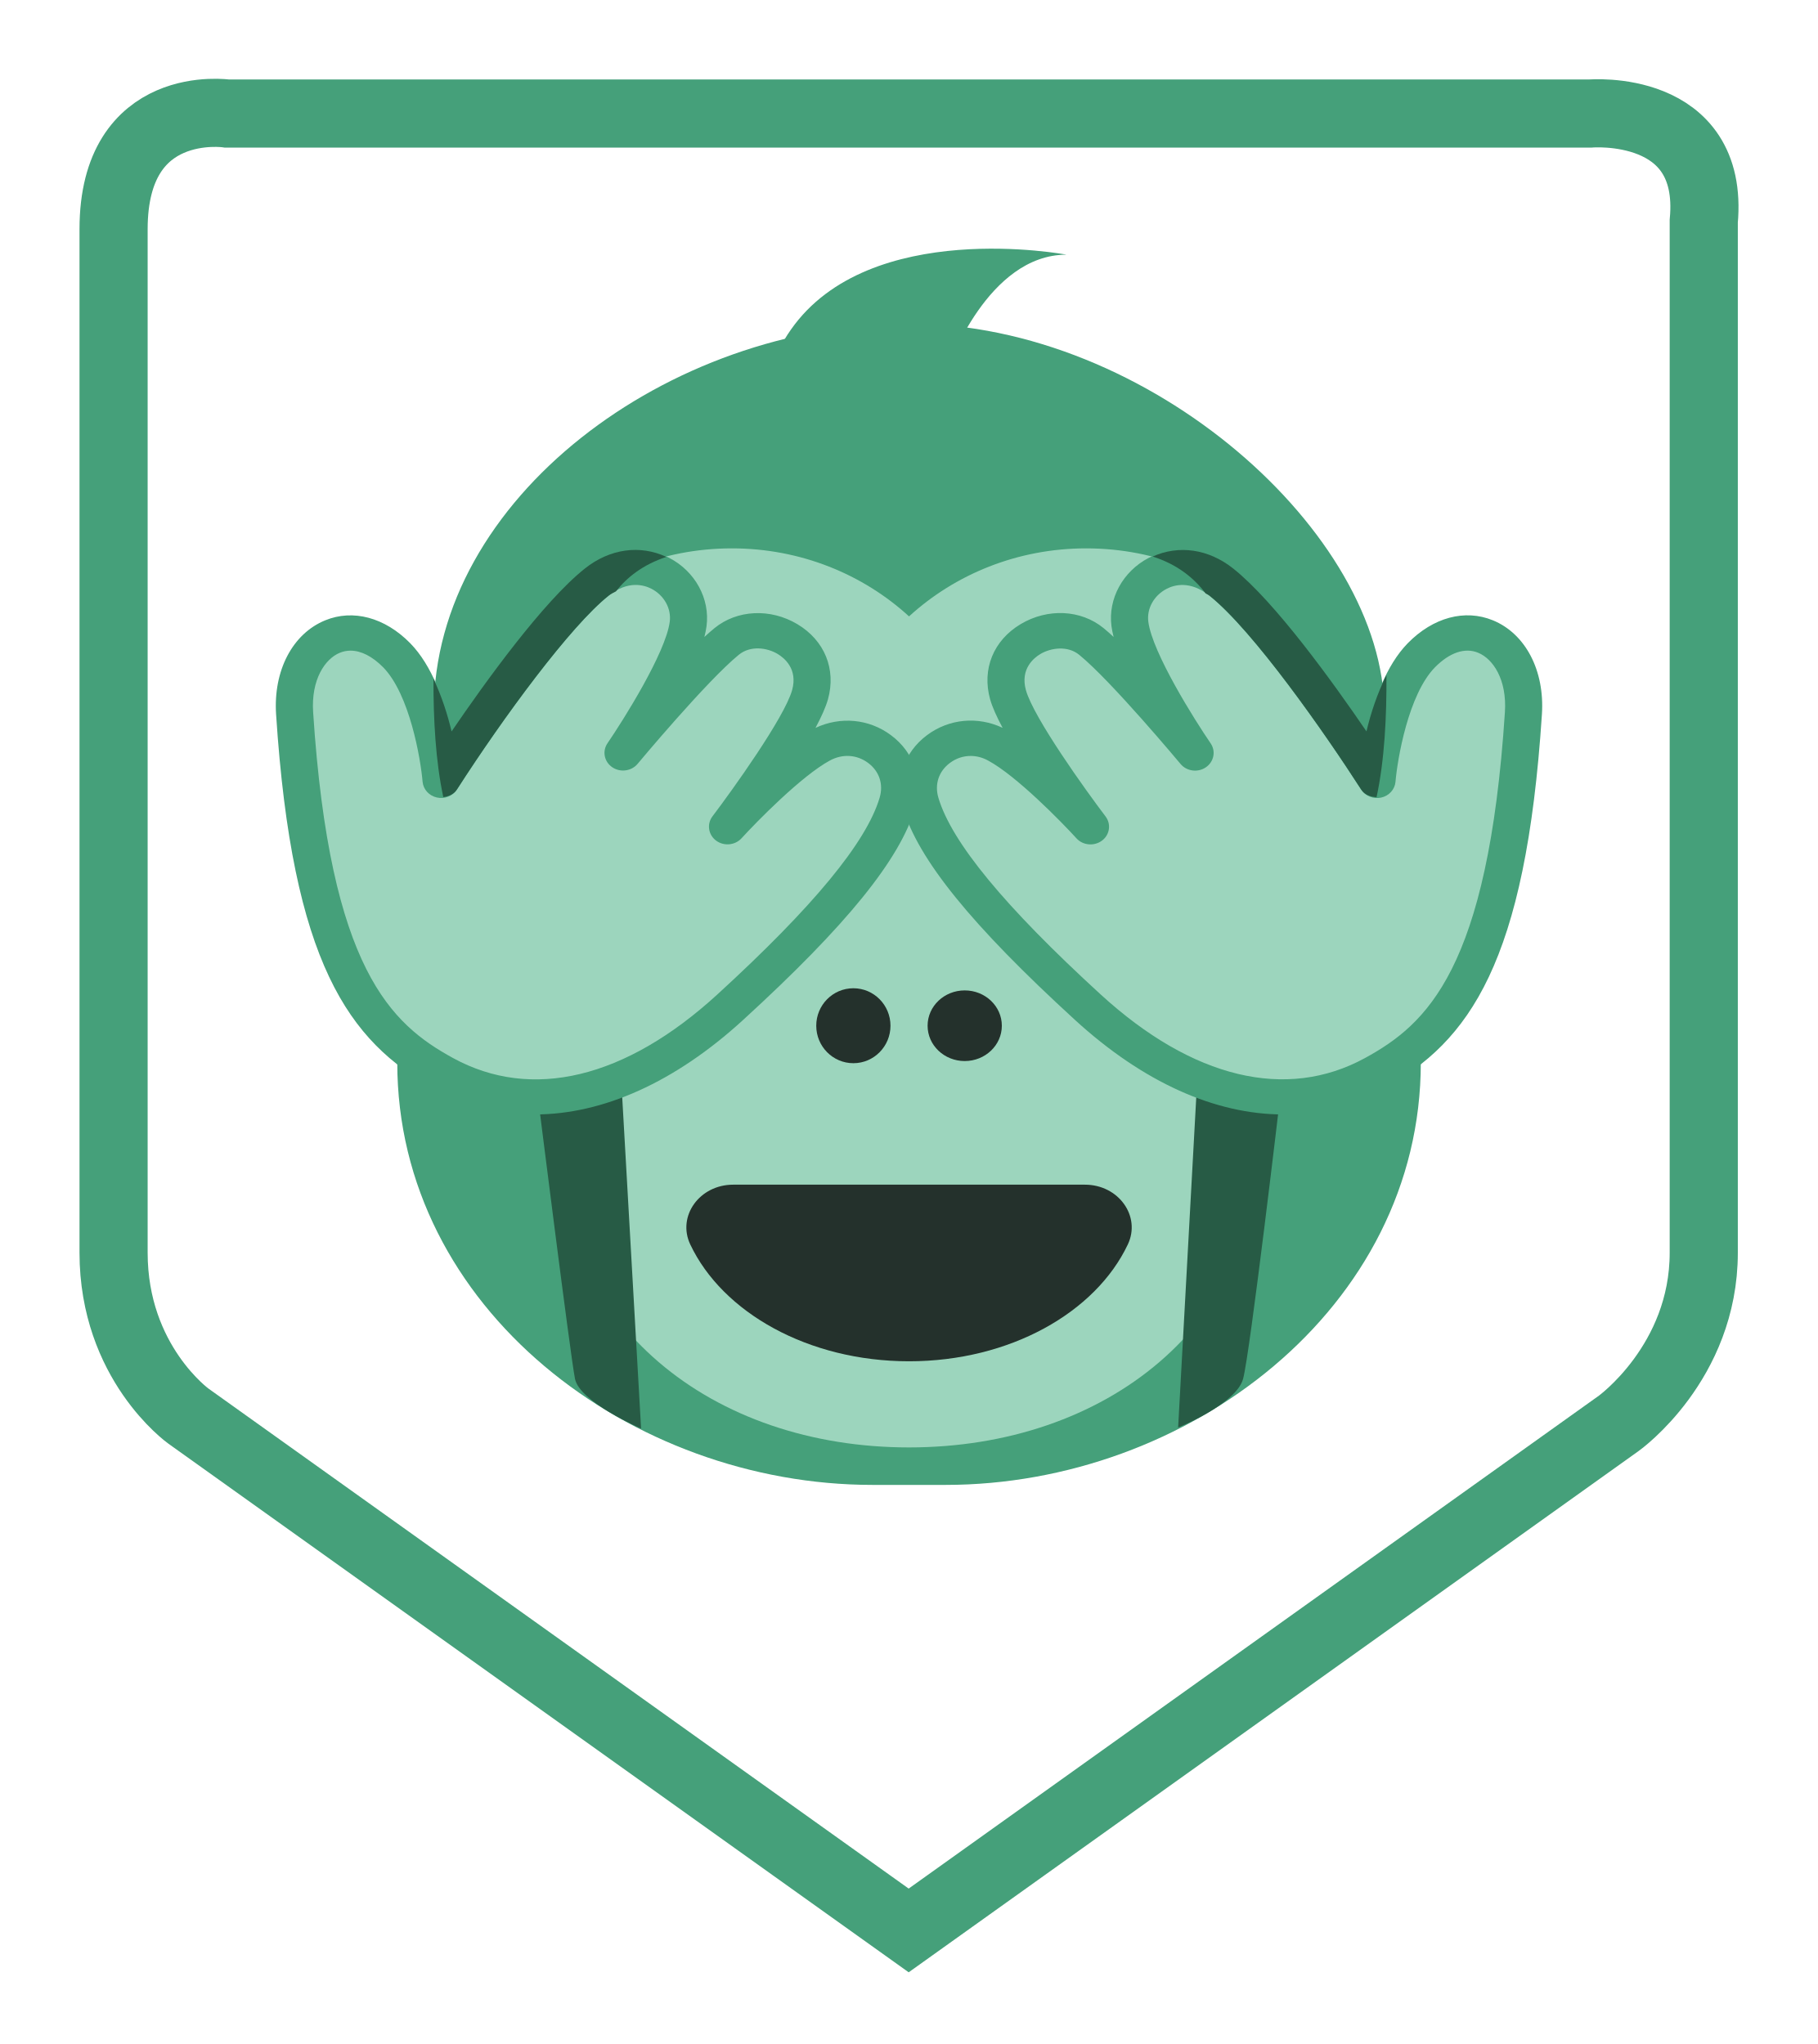
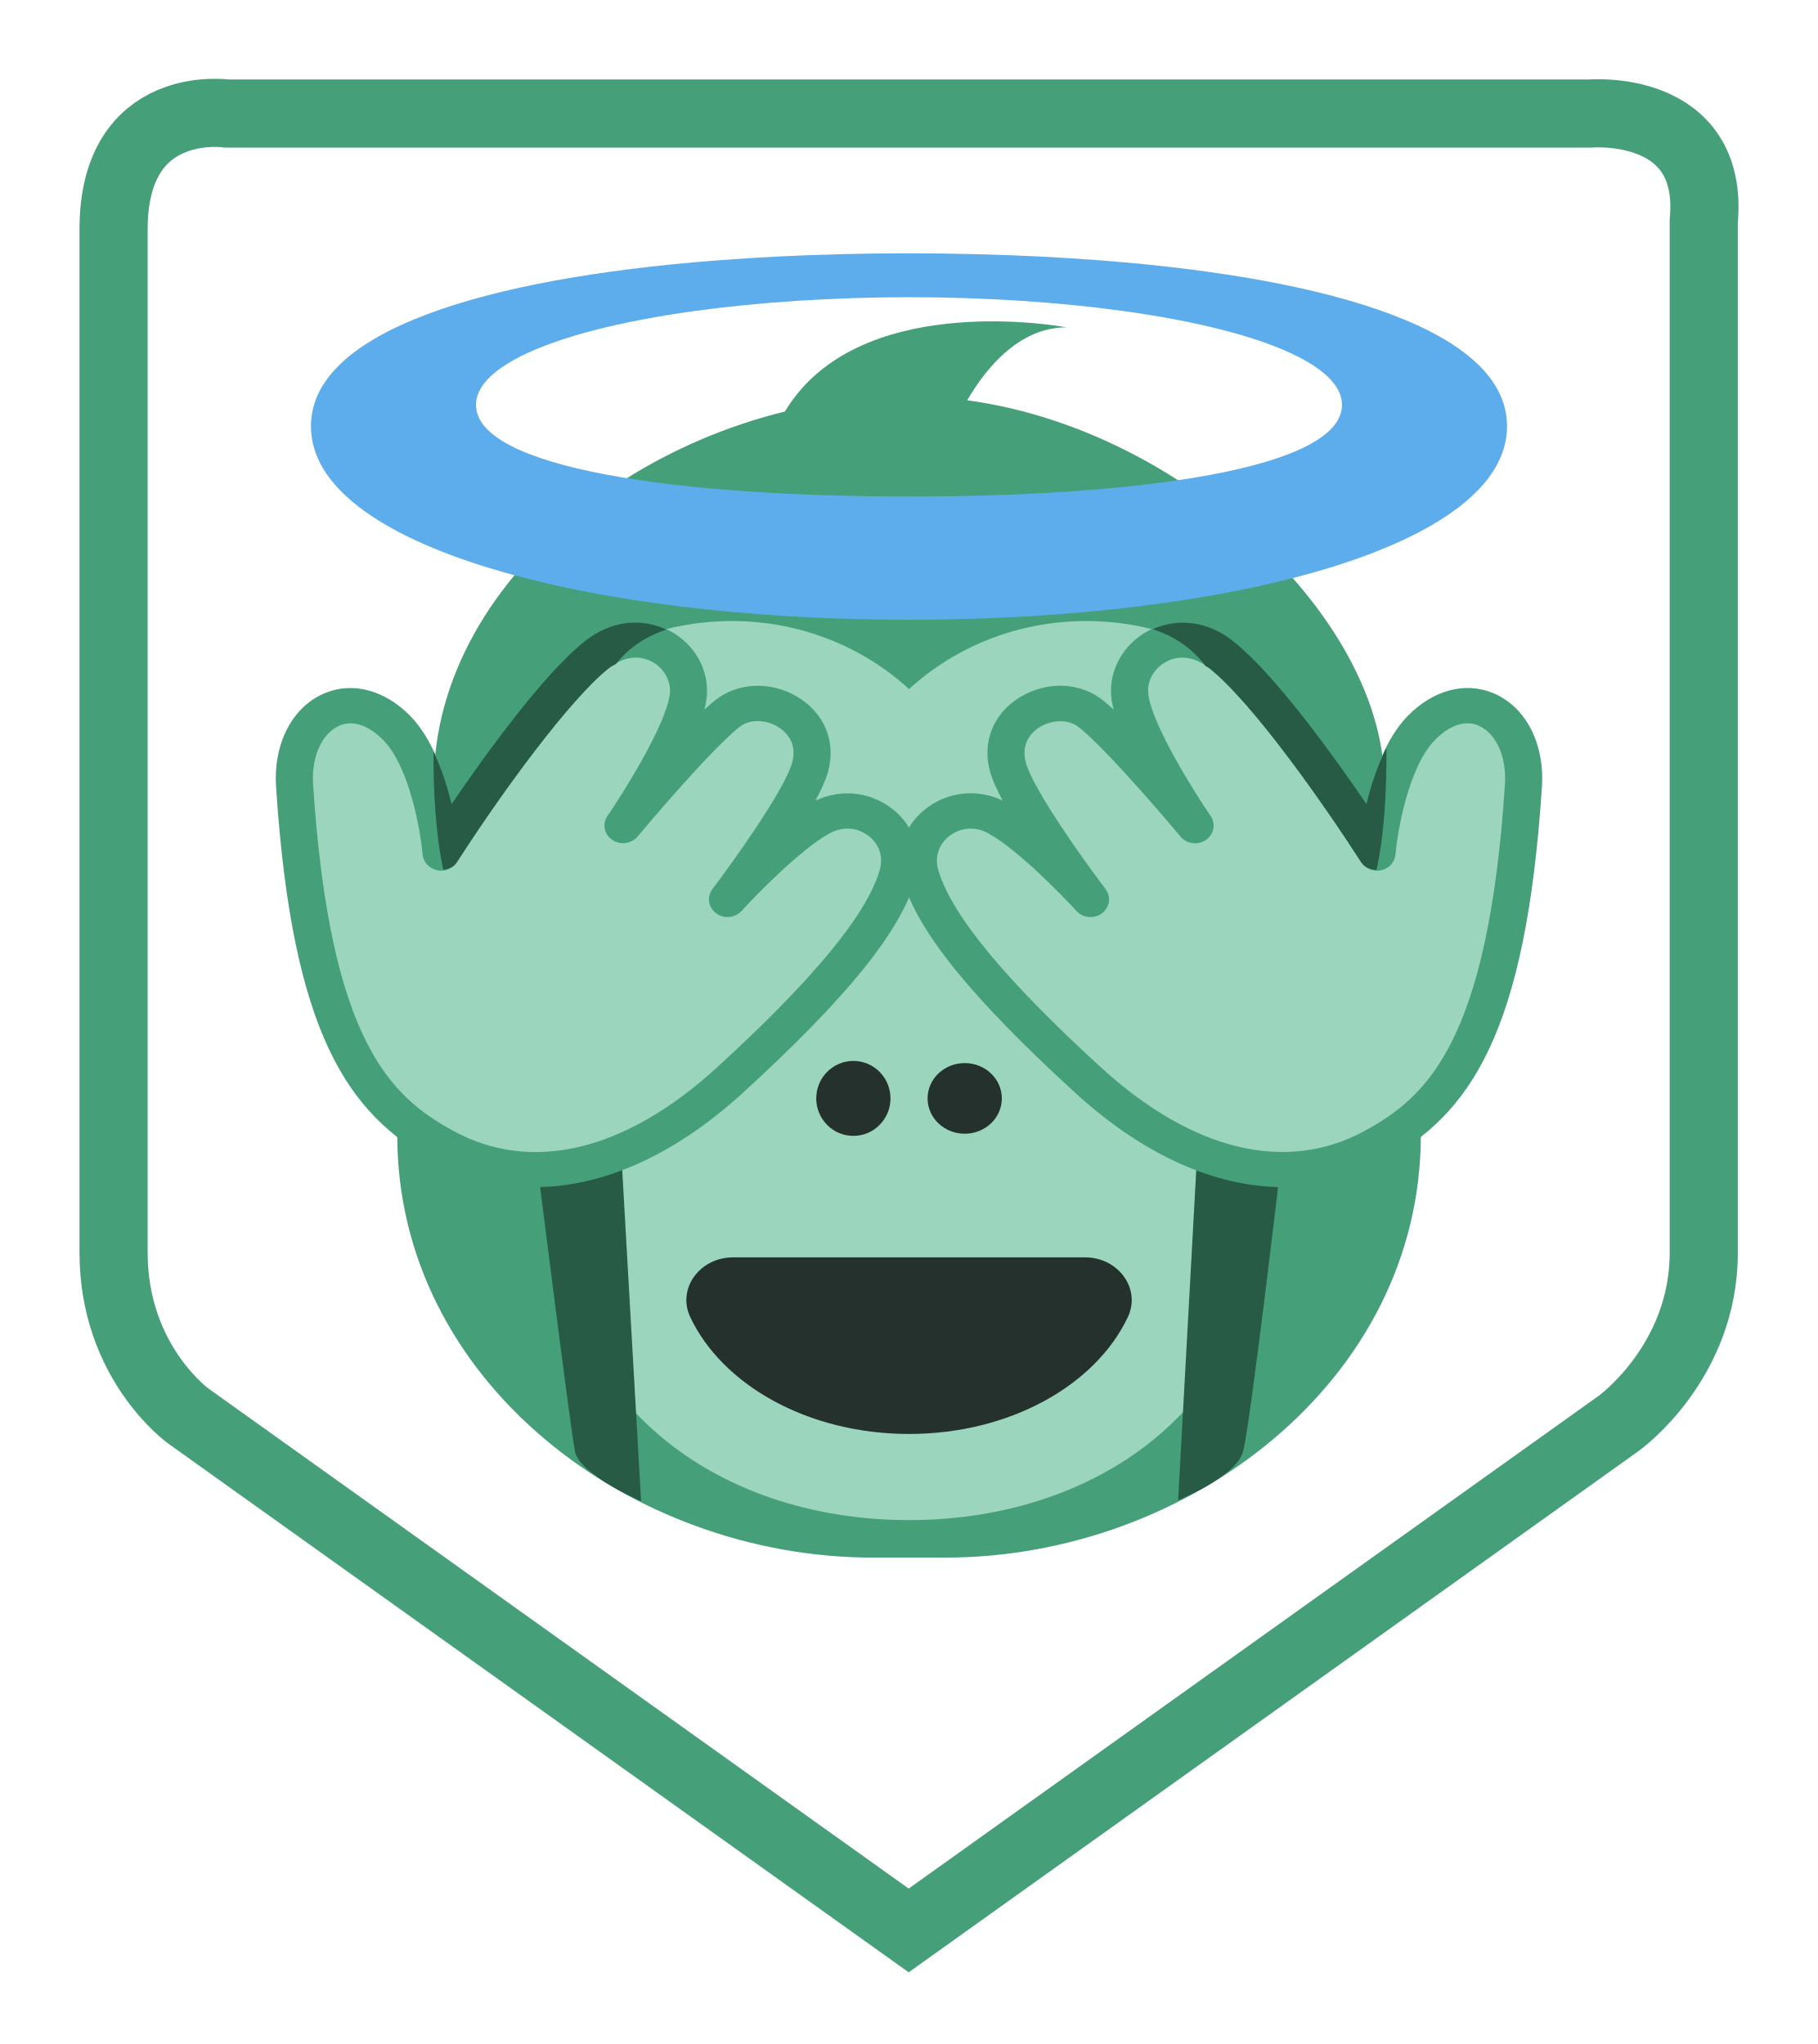
<svg xmlns="http://www.w3.org/2000/svg" width="2000" height="2250" viewBox="0 0 529.167 595.313" version="1.1" id="svg437" xml:space="preserve">
  <defs id="defs434" />
  <g id="layer1">
    <g id="g954" transform="matrix(9.258662,0,0,9.258662,115.0928,88.09358)">
      <path style="opacity:1;fill:none;fill-opacity:1;stroke:#45a07a;stroke-width:2.143;stroke-dasharray:none;stroke-dashoffset:0;stroke-opacity:1" d="M -8.859,-2.305 V 29.89 c 0,3.46 2.354,5.142 2.354,5.142 l 19.033,13.595 3.618,2.584 3.638,-2.599 18.692,-13.352 c 0,0 2.674,-1.91 2.674,-5.367 V -2.556 C 41.494,-6.283 37.579,-5.943 37.579,-5.943 H -5.287 c 0,0 -3.572,-0.534 -3.572,3.637 z" id="path5132" />
-       <g id="g10297" transform="matrix(1.167278,0,0,1.111092,-4.853681,-1.692534)">
+       <g id="g10297" transform="matrix(1.167278,0,0,1.111092,-4.853681,0.5936133)">
        <path fill="#bf6952" d="m 18.985,35 h -1.97 c -6.5,0 -12.803,-4.982 -12.803,-11.956 0,-3.985 1.477,-5.978 1.477,-5.978 0,0 -0.492,-1.993 -0.492,-3.985 0,-5.978 6.303,-10.96 12.803,-10.96 6.5,0 12.803,5.978 12.803,10.96 0,1.993 -0.492,3.985 -0.492,3.985 0,0 1.477,1.993 1.477,5.978 C 31.788,30.018 25.485,35 18.985,35 Z" id="path10249" style="fill:#45a07a;fill-opacity:1" />
        <path fill="#d79e84" d="m 29.667,15.379 c 0,-3.807 -3.087,-6.894 -6.894,-6.894 -1.854,0 -3.534,0.736 -4.773,1.926 -1.239,-1.191 -2.919,-1.926 -4.773,-1.926 -3.807,0 -6.894,3.087 -6.894,6.894 0,2.309 1.14,4.348 2.882,5.599 -0.489,1.212 -0.761,2.546 -0.761,3.946 0,5.565 4.274,9.015 9.545,9.015 5.271,0 9.545,-3.45 9.545,-9.015 0,-1.401 -0.272,-2.734 -0.761,-3.946 1.744,-1.251 2.884,-3.29 2.884,-5.599 z" id="path10251" style="fill:#9cd5bd;fill-opacity:1" />
        <ellipse fill="#292f33" cx="13" cy="17" rx="2" ry="3" id="ellipse10253" />
        <ellipse fill="#292f33" cx="23" cy="17" rx="2" ry="3" id="ellipse10255" />
        <path fill="#642116" d="m 18,31.5 c 2.715,0 5.027,-1.38 5.895,-3.309 0.359,-0.798 -0.25,-1.691 -1.157,-1.691 h -9.476 c -0.907,0 -1.516,0.893 -1.157,1.691 0.868,1.929 3.18,3.309 5.895,3.309 z" id="path10257" style="fill:#000000;fill-opacity:0.769" />
        <ellipse fill="#642116" cx="16.5" cy="22" rx="1" ry="1.061" id="ellipse10259" style="fill:#000000;fill-opacity:0.769" />
        <circle fill="#642116" cx="19.5" cy="22" r="1" id="circle10261" style="fill:#000000;fill-opacity:0.769" />
        <path fill="#bf6952" d="m 22.242,0.17 c 0,0 -5.303,-1.061 -7.424,2.121 -2.121,3.182 4.242,1.061 4.242,1.061 0,0 1.061,-3.182 3.182,-3.182 z" id="path10263" style="fill:#45a07a;fill-opacity:1" />
        <path fill="#9b3c07" d="m 9,31.997 c 0.125,0.659 1.781,1.409 1.781,1.409 L 10,18.996 8,24 c 0,0 0.875,7.337 1,7.997 z m 18,0 c -0.188,0.722 -1.75,1.378 -1.75,1.378 L 26.001,18.996 28,24 c 0,0 -0.812,7.275 -1,7.997 z" id="path10265" style="fill:#275b45;fill-opacity:1" />
        <path fill="#d79e84" d="m 30.608,15.053 c 0,0 0.2,-2.476 1.197,-3.542 1.302,-1.393 2.87,-0.314 2.749,1.64 -0.44,7.086 -1.996,9.033 -4.018,10.196 -2.021,1.164 -4.789,0.946 -7.718,-1.872 -2.929,-2.818 -4.158,-4.554 -4.508,-5.797 -0.35,-1.244 0.956,-2.254 2.07,-1.621 1.002,0.569 2.51,2.308 2.51,2.308 0,0 -1.947,-2.696 -2.223,-3.738 -0.382,-1.441 1.322,-2.301 2.247,-1.507 0.912,0.783 2.792,3.156 2.792,3.156 0,0 -1.606,-2.464 -1.754,-3.651 -0.146,-1.172 1.239,-2.208 2.463,-1.186 1.223,1.023 3.189,3.971 4.193,5.614 z m -25.216,0 c 0,0 -0.2,-2.476 -1.197,-3.542 -1.302,-1.393 -2.87,-0.314 -2.749,1.64 0.44,7.086 1.996,9.033 4.018,10.196 2.021,1.164 4.789,0.946 7.718,-1.872 2.929,-2.818 4.158,-4.554 4.508,-5.797 0.35,-1.244 -0.956,-2.254 -2.07,-1.621 -1.002,0.569 -2.51,2.308 -2.51,2.308 0,0 1.947,-2.696 2.223,-3.738 0.382,-1.441 -1.322,-2.301 -2.247,-1.507 -0.912,0.783 -2.792,3.156 -2.792,3.156 0,0 1.606,-2.464 1.754,-3.651 C 12.194,9.453 10.809,8.417 9.585,9.439 8.361,10.461 6.396,13.41 5.392,15.053 Z" id="path10269" style="fill:#9cd5bd;fill-opacity:1" />
        <path fill="#bf6952" d="m 28.082,24.512 c -1.83,0 -3.774,-0.909 -5.611,-2.676 -2.795,-2.688 -4.227,-4.546 -4.642,-6.022 -0.217,-0.771 0.034,-1.554 0.656,-2.041 0.592,-0.464 1.362,-0.54 2.036,-0.207 -0.157,-0.308 -0.278,-0.588 -0.337,-0.81 -0.226,-0.851 0.09,-1.666 0.823,-2.126 0.726,-0.456 1.623,-0.412 2.233,0.112 0.084,0.073 0.176,0.157 0.272,0.251 -0.026,-0.107 -0.046,-0.209 -0.058,-0.305 -0.097,-0.776 0.307,-1.553 1.004,-1.934 0.727,-0.396 1.577,-0.281 2.275,0.302 1.12,0.936 2.682,3.211 3.59,4.611 0.187,-0.834 0.523,-1.864 1.115,-2.498 0.681,-0.729 1.536,-0.972 2.292,-0.647 0.879,0.379 1.398,1.423 1.321,2.659 -0.436,7.031 -1.956,9.269 -4.268,10.6 -0.847,0.49 -1.76,0.731 -2.701,0.731 z M 19.66,14.362 c -0.197,0 -0.391,0.066 -0.559,0.198 -0.301,0.236 -0.417,0.603 -0.311,0.983 0.355,1.26 1.785,3.083 4.373,5.572 2.474,2.378 5.002,3.017 7.123,1.799 1.658,-0.955 3.315,-2.498 3.768,-9.794 0.057,-0.921 -0.32,-1.507 -0.72,-1.679 -0.355,-0.156 -0.771,-0.008 -1.165,0.412 -0.717,0.768 -1.011,2.6 -1.063,3.241 -0.018,0.216 -0.172,0.396 -0.383,0.446 -0.21,0.051 -0.429,-0.042 -0.542,-0.226 -0.963,-1.575 -2.907,-4.504 -4.088,-5.49 -0.52,-0.434 -0.947,-0.307 -1.155,-0.192 -0.341,0.186 -0.538,0.56 -0.491,0.932 0.11,0.88 1.248,2.781 1.678,3.44 0.146,0.224 0.09,0.522 -0.127,0.679 -0.215,0.156 -0.518,0.115 -0.684,-0.095 -0.019,-0.023 -1.861,-2.345 -2.727,-3.087 -0.313,-0.27 -0.765,-0.202 -1.05,-0.024 -0.17,0.107 -0.548,0.42 -0.388,1.023 0.207,0.781 1.618,2.845 2.145,3.574 0.156,0.217 0.115,0.519 -0.095,0.685 -0.209,0.164 -0.513,0.138 -0.688,-0.064 -0.403,-0.466 -1.618,-1.77 -2.378,-2.201 -0.153,-0.089 -0.314,-0.132 -0.473,-0.132 z" id="path10271" style="fill:#45a07a;fill-opacity:1" />
        <path fill="#bf6952" d="m 7.918,24.512 c -0.942,0 -1.854,-0.241 -2.704,-0.73 -2.311,-1.331 -3.831,-3.568 -4.267,-10.6 -0.077,-1.236 0.442,-2.28 1.322,-2.659 0.75,-0.324 1.609,-0.083 2.291,0.647 0.592,0.633 0.929,1.663 1.116,2.498 0.908,-1.399 2.468,-3.674 3.59,-4.611 0.699,-0.585 1.549,-0.699 2.274,-0.302 0.698,0.38 1.102,1.158 1.004,1.934 -0.012,0.096 -0.032,0.198 -0.058,0.305 0.097,-0.094 0.188,-0.179 0.273,-0.251 0.608,-0.522 1.507,-0.567 2.232,-0.112 0.734,0.46 1.05,1.275 0.825,2.126 -0.059,0.222 -0.18,0.502 -0.336,0.811 0.672,-0.332 1.443,-0.257 2.034,0.207 0.623,0.487 0.874,1.27 0.657,2.041 -0.416,1.478 -1.848,3.335 -4.643,6.022 -1.836,1.765 -3.78,2.674 -5.61,2.674 z M 2.954,11.381 c -0.1,0 -0.196,0.02 -0.29,0.06 -0.399,0.172 -0.776,0.758 -0.719,1.679 0.453,7.296 2.11,8.839 3.768,9.794 2.121,1.221 4.648,0.581 7.122,-1.799 2.588,-2.488 4.018,-4.311 4.373,-5.572 0.107,-0.38 -0.009,-0.748 -0.31,-0.983 -0.303,-0.238 -0.689,-0.264 -1.032,-0.068 -0.761,0.433 -1.975,1.735 -2.379,2.201 -0.176,0.202 -0.48,0.229 -0.688,0.064 -0.209,-0.166 -0.251,-0.468 -0.095,-0.685 0.526,-0.729 1.938,-2.793 2.146,-3.574 0.16,-0.603 -0.219,-0.916 -0.389,-1.023 -0.284,-0.179 -0.734,-0.248 -1.049,0.024 -0.865,0.743 -2.707,3.064 -2.725,3.087 -0.166,0.208 -0.467,0.251 -0.684,0.095 C 9.786,14.525 9.73,14.226 9.876,14.002 10.305,13.343 11.444,11.441 11.553,10.562 11.599,10.19 11.402,9.816 11.062,9.63 10.854,9.517 10.426,9.389 9.908,9.822 8.878,10.682 7.067,13.271 5.819,15.312 5.706,15.497 5.49,15.59 5.277,15.538 5.067,15.488 4.912,15.308 4.894,15.092 4.842,14.451 4.548,12.619 3.831,11.851 3.539,11.542 3.237,11.381 2.954,11.381 Z" id="path10273" style="fill:#45a07a;fill-opacity:1" />
        <path fill="#9b3c07" d="m 25.988,9.758 c 0.036,0.026 0.069,0.035 0.106,0.066 1.181,0.986 3.125,3.915 4.088,5.49 0.09,0.146 0.249,0.21 0.414,0.215 0.216,-1.052 0.273,-2.283 0.266,-3.455 -0.247,0.518 -0.425,1.087 -0.538,1.593 -0.908,-1.4 -2.47,-3.675 -3.59,-4.611 -0.666,-0.557 -1.468,-0.672 -2.171,-0.34 0.672,0.226 1.12,0.615 1.425,1.042 z M 5.818,15.314 C 7.066,13.272 8.877,10.684 9.907,9.824 9.976,9.766 10.038,9.742 10.103,9.703 10.402,9.303 10.834,8.944 11.462,8.727 10.754,8.378 9.94,8.492 9.265,9.057 8.143,9.994 6.582,12.269 5.675,13.668 5.569,13.196 5.408,12.667 5.187,12.178 5.184,13.319 5.244,14.506 5.452,15.527 5.6,15.507 5.738,15.445 5.818,15.314 Z" id="path10275" style="fill:#275b45;fill-opacity:1" />
      </g>
+       <g id="g796" transform="matrix(1.054764,0,0,1.054764,-51.41022,12.72014)">
+         <path fill="#5dadec" d="m 69.835,-13.31 c -1.212,-0.094 -2.473,-0.159 -3.773,-0.19 -0.661,-0.016 -1.328,-0.026 -2.004,-0.026 -0.672,0 -1.336,0.01 -1.993,0.025 -1.302,0.031 -2.564,0.096 -3.777,0.19 -6.89,0.536 -12.061,2.107 -12.061,4.943 0,3.588 8.264,5.771 17.831,5.771 9.567,0 17.831,-2.183 17.831,-5.771 0,-2.835 -5.168,-4.405 -12.054,-4.942 z m -5.777,7.038 c -6.861,0 -12.91,-0.833 -12.91,-2.736 0,-0.536 0.494,-1.023 1.339,-1.449 1.153,-0.581 2.978,-1.044 5.189,-1.349 1.911,-0.262 4.098,-0.41 6.382,-0.41 2.291,0 4.485,0.148 6.4,0.413 2.242,0.31 4.086,0.783 5.232,1.377 0.807,0.418 1.278,0.894 1.278,1.418 0,1.903 -6.049,2.736 -12.91,2.736 z" id="path778" />
+       </g>
    </g>
  </g>
</svg>
